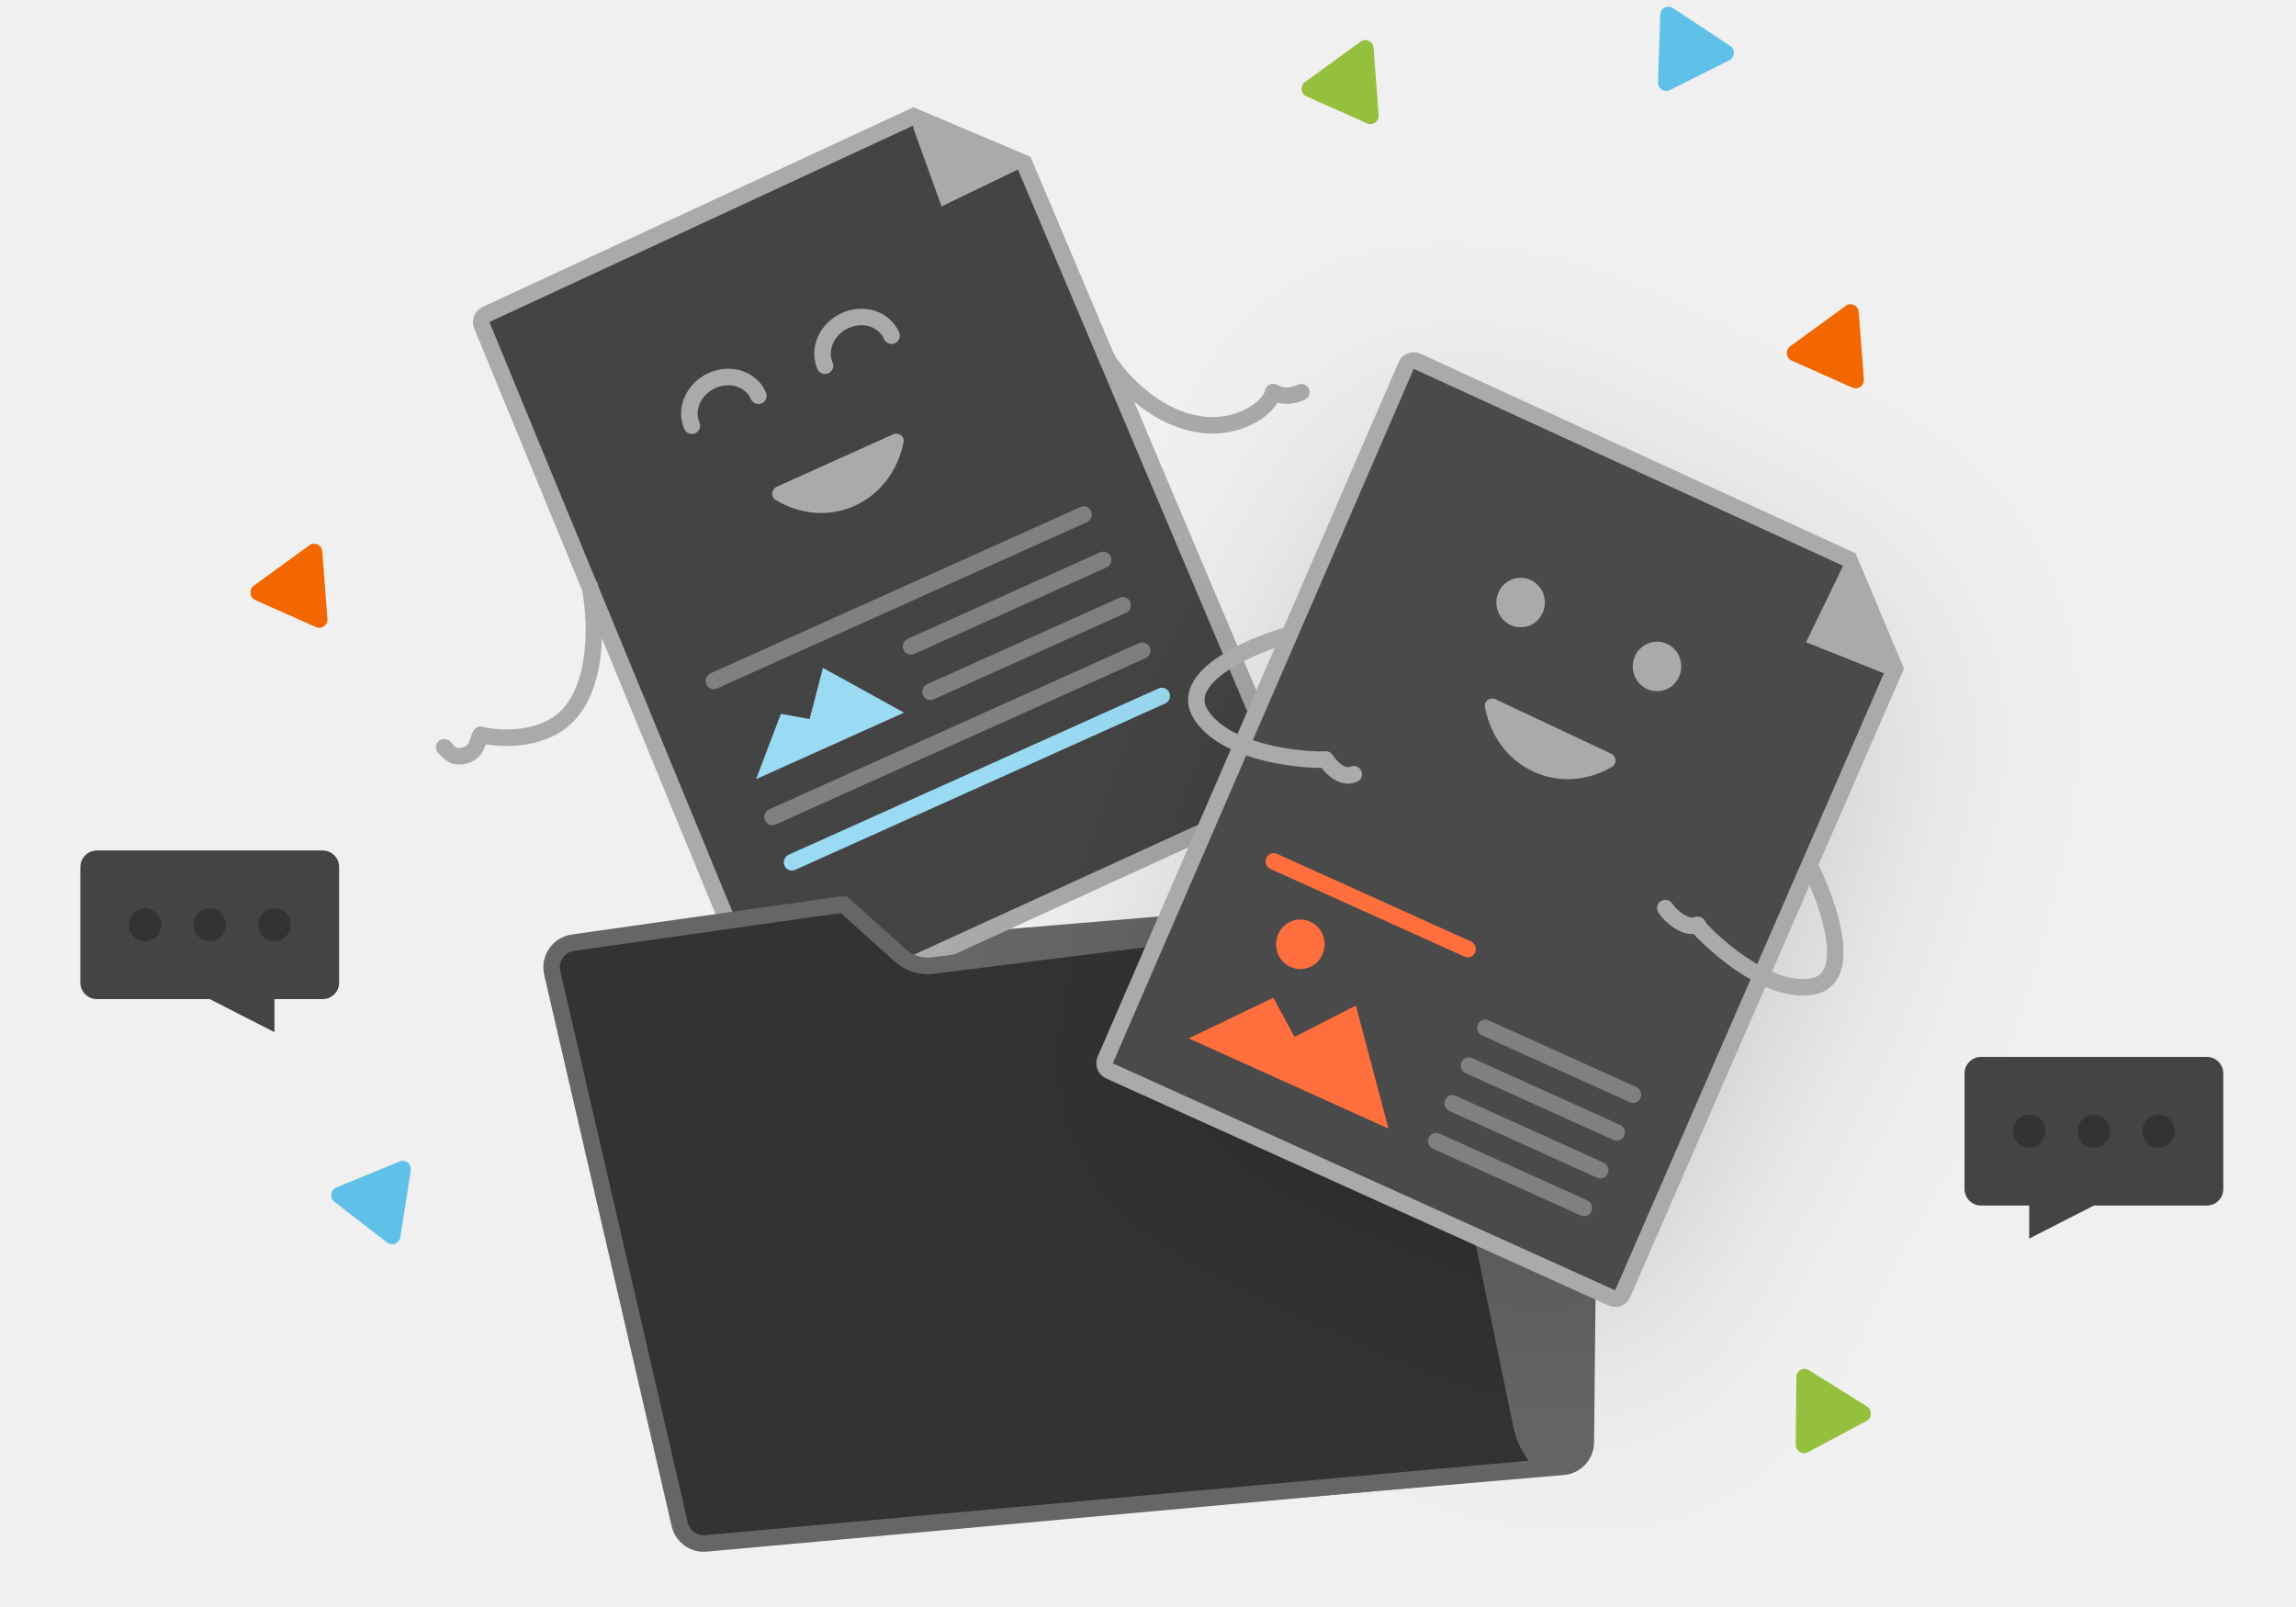
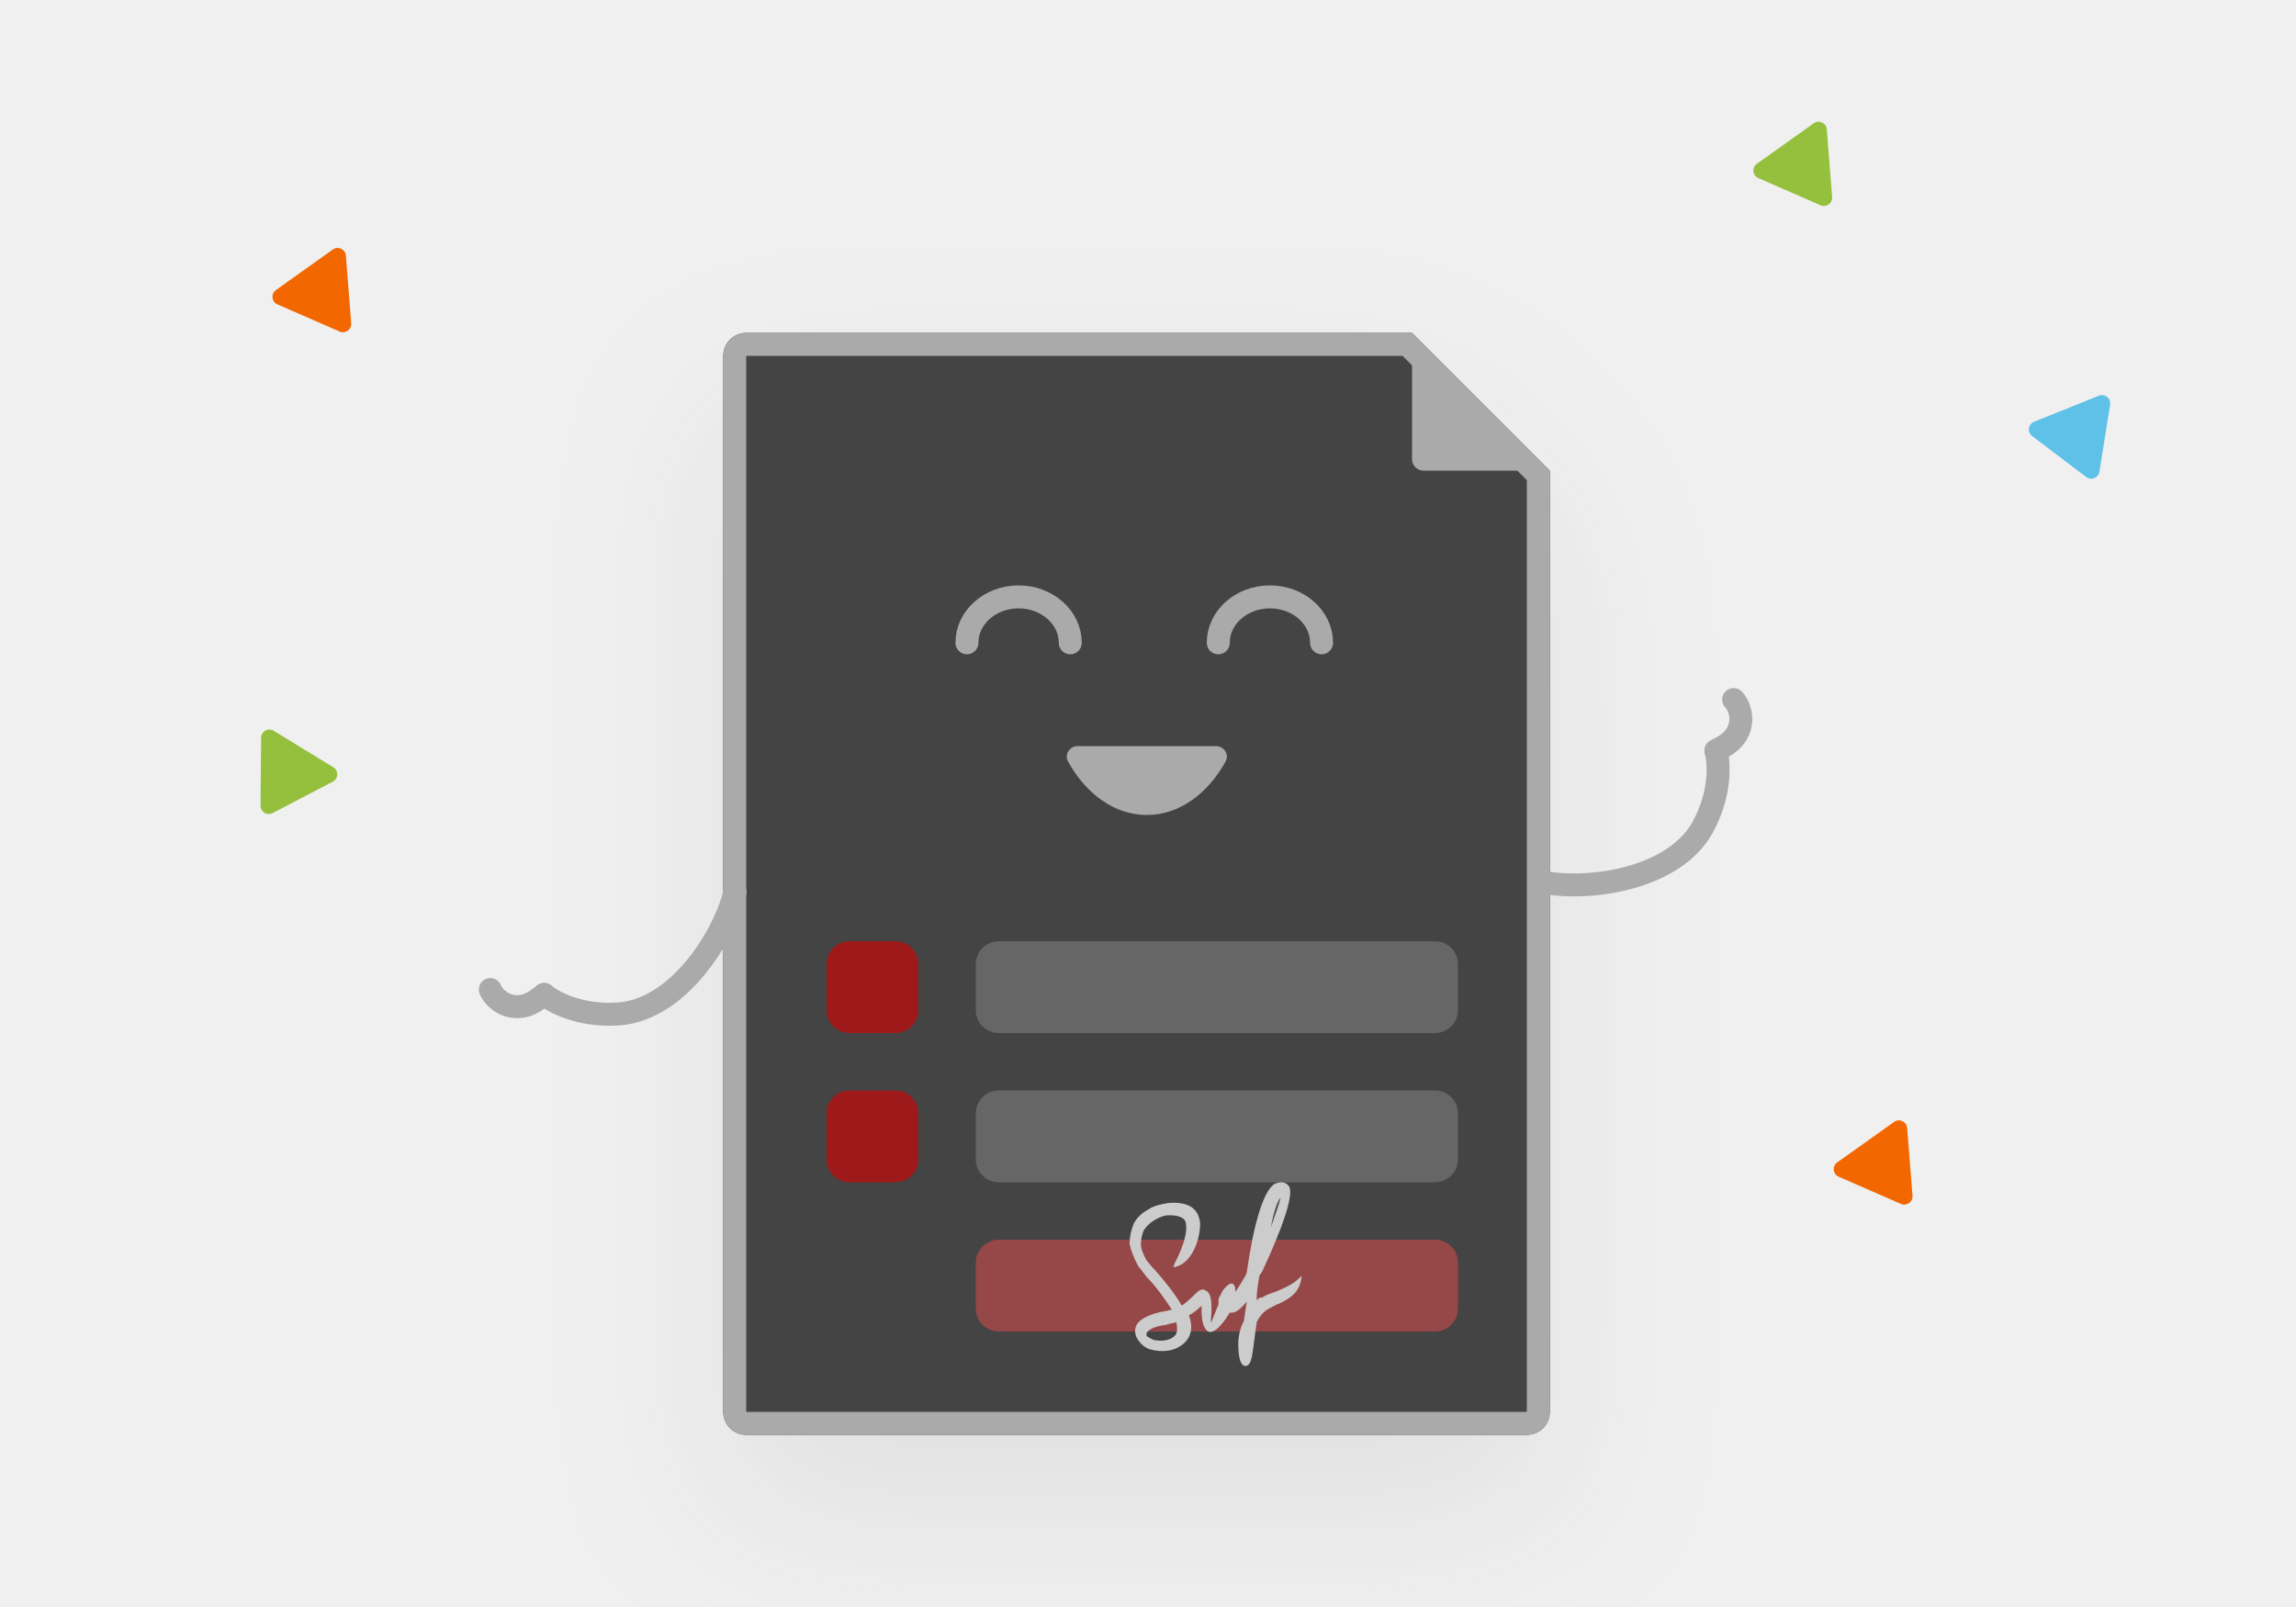
<svg xmlns="http://www.w3.org/2000/svg" width="200" height="140" viewBox="0 0 200 140" fill="none">
-   <path d="M68.093 82.596L139.353 76.621L138.855 125.665C138.84 127.147 137.702 128.375 136.225 128.501L67.495 134.386L68.093 82.596Z" fill="#666666" />
-   <path d="M41.97 28.336C41.822 27.976 41.985 27.559 42.338 27.395L79.559 10.141L89.221 14.224L112.108 68.32C112.261 68.683 112.097 69.105 111.739 69.269L67.893 89.318C67.526 89.486 67.097 89.317 66.943 88.943L41.97 28.336Z" fill="#444444" stroke="#AAAAAA" stroke-width="1.439" />
-   <path d="M51.378 51.074C52.082 54.671 52.082 61.145 48.208 63.303C45.772 64.66 42.807 64.262 41.868 64.022" stroke="#AAAAAA" stroke-width="1.439" stroke-linecap="round" />
-   <path d="M38.698 65.101C39.041 65.429 39.378 66.096 40.459 65.82C41.539 65.545 41.515 64.742 41.867 64.022" stroke="#AAAAAA" stroke-width="1.439" stroke-linecap="round" />
-   <path d="M96.459 31.292C97.531 33.028 100.857 36.804 105.264 37.047C108.035 37.199 110.547 35.608 110.899 34.169" stroke="#AAAAAA" stroke-width="1.439" stroke-linecap="round" />
-   <path d="M113.365 34.169C112.341 34.616 111.606 34.526 110.9 34.169" stroke="#AAAAAA" stroke-width="1.439" stroke-linecap="round" />
-   <rect width="36.756" height="1.434" rx="0.717" transform="matrix(0.912046 -0.410089 0.395914 0.918288 61.2393 58.9536)" fill="#808080" />
-   <rect width="19.792" height="1.434" rx="0.717" transform="matrix(0.912046 -0.410089 0.395914 0.918288 78.4141 55.9469)" fill="#808080" />
-   <rect width="19.792" height="1.434" rx="0.717" transform="matrix(0.912046 -0.410089 0.395914 0.918288 80.1172 59.8972)" fill="#808080" />
-   <rect width="36.756" height="1.434" rx="0.717" transform="matrix(0.912046 -0.410089 0.395914 0.918288 66.3486 70.8041)" fill="#808080" />
-   <rect width="36.756" height="1.434" rx="0.717" transform="matrix(0.912046 -0.410089 0.395914 0.918288 68.0518 74.7542)" fill="#9ADAF3" />
-   <path d="M68.022 62.191L65.857 67.881L78.751 62.083L71.684 58.187L70.524 62.638L68.022 62.191Z" fill="#9ADAF3" />
-   <path d="M66.064 34.476C65.435 33.022 63.628 32.429 62.026 33.15C60.424 33.872 59.635 35.636 60.264 37.09" stroke="#AAAAAA" stroke-width="1.439" stroke-linecap="round" />
-   <path d="M77.663 29.248C77.035 27.795 75.227 27.201 73.626 27.923C72.024 28.645 71.235 30.408 71.863 31.862" stroke="#AAAAAA" stroke-width="1.439" stroke-linecap="round" />
-   <path d="M67.561 43.552C69.63 44.816 72.165 45.093 74.442 44.067C76.718 43.041 78.227 40.942 78.708 38.529C78.813 37.999 78.278 37.62 77.789 37.841L67.682 42.395C67.193 42.616 67.106 43.275 67.561 43.552Z" fill="#AAAAAA" />
-   <path d="M79.553 9.352L89.767 13.668L88.71 14.747L82.018 17.984L79.553 11.15V9.352Z" fill="#AAAAAA" />
-   <path d="M48.105 84.76C47.819 83.524 48.657 82.302 49.915 82.124L73.137 78.832C73.346 78.802 73.558 78.866 73.715 79.007L74.196 78.469L73.715 79.007L78.427 83.234C79.198 83.925 80.23 84.247 81.26 84.118L121.206 79.108C122.319 78.968 123.348 79.705 123.574 80.802L132.534 124.188C132.833 125.634 133.611 126.911 134.714 127.831L61.494 134.46C60.426 134.557 59.453 133.853 59.211 132.807L48.105 84.76Z" fill="#333333" stroke="#666666" stroke-width="1.439" />
-   <g filter="url(#filter0_d_413_60700)">
-     <path d="M122.492 31.837C122.651 31.471 123.075 31.308 123.438 31.474L161.068 48.737L165.063 58.255L141.347 112.708C141.189 113.071 140.768 113.234 140.406 113.07L96.647 93.297C96.284 93.133 96.119 92.705 96.277 92.34L122.492 31.837Z" fill="#4A4A4A" stroke="#AAAAAA" stroke-width="1.439" />
-     <path d="M110.913 86.922L103.556 90.463L120.948 98.322L118.107 87.599L112.763 90.333L110.913 86.922Z" fill="#FF6F3D" />
-     <ellipse cx="2.121" cy="2.151" rx="2.121" ry="2.151" transform="matrix(0.911271 0.411806 -0.397595 0.917561 112.192 79.4197)" fill="#FF6F3D" />
-     <rect width="19.971" height="1.434" rx="0.717" transform="matrix(0.911271 0.411806 -0.397595 0.917561 110.586 74.0928)" fill="#FF6F3D" />
-     <rect width="15.551" height="1.434" rx="0.717" transform="matrix(0.911271 0.411806 -0.397595 0.917561 129.015 88.5948)" fill="#808080" />
-     <rect width="15.551" height="1.434" rx="0.717" transform="matrix(0.911271 0.411806 -0.397595 0.917561 127.59 91.8839)" fill="#808080" />
-     <rect width="15.551" height="1.434" rx="0.717" transform="matrix(0.911271 0.411806 -0.397595 0.917561 126.164 95.1729)" fill="#808080" />
-     <rect width="15.551" height="1.434" rx="0.717" transform="matrix(0.911271 0.411806 -0.397595 0.917561 124.739 98.4619)" fill="#808080" />
-     <path d="M129.353 61.598C129.795 64.018 131.27 66.142 133.53 67.205C135.79 68.269 138.329 68.035 140.418 66.806C140.877 66.536 140.801 65.875 140.315 65.647L130.283 60.925C129.797 60.696 129.256 61.066 129.353 61.598Z" fill="#AAAAAA" />
-     <path d="M161.616 48.196L165.843 58.267L164.216 58.702L157.32 55.948L160.56 49.275L161.616 48.196Z" fill="#AAAAAA" />
-     <ellipse cx="2.121" cy="2.15" rx="2.121" ry="2.15" transform="matrix(0.90679 0.421583 -0.407169 0.913353 131.41 49.6349)" fill="#AAAAAA" />
-     <ellipse cx="2.121" cy="2.15" rx="2.121" ry="2.15" transform="matrix(0.90679 0.421583 -0.407169 0.913353 143.292 55.2021)" fill="#AAAAAA" />
-     <path d="M111.988 55.39C108.701 56.349 102.62 59.059 104.592 62.224C106.565 65.389 112.458 66.18 115.158 66.18" stroke="#AAAAAA" stroke-width="1.439" stroke-linecap="round" />
-     <path d="M115.478 66.163C115.861 66.779 116.887 67.897 117.924 67.447" stroke="#AAAAAA" stroke-width="1.439" stroke-linecap="round" />
-     <path d="M157.796 75.753C159.335 78.871 161.508 85.272 157.892 85.938C154.277 86.604 149.711 82.716 147.881 80.69" stroke="#AAAAAA" stroke-width="1.439" stroke-linecap="round" />
-     <path d="M145.062 79.111C145.446 79.727 146.843 81.016 147.88 80.567" stroke="#AAAAAA" stroke-width="1.439" stroke-linecap="round" />
+   <g clip-path="url(#clip0_838_73166)">
+     <g filter="url(#filter0_d_838_73166)">
+       <path d="M63 31C63 29.895 63.895 29 65 29H123L135 41V123C135 124.105 134.105 125 133 125H65C63.895 125 63 124.105 63 123V31Z" fill="#444444" />
+       <path d="M64 31C64 30.448 64.448 30 65 30H122.586L134 41.414V123C134 123.552 133.552 124 133 124H65C64.448 124 64 123.552 64 123V31Z" stroke="#AAAAAA" stroke-width="2" />
+     </g>
+     <path d="M123 29L135 41H124C123.448 41 123 40.552 123 40V29Z" fill="#AAAAAA" />
+     <path d="M93.228 56C93.228 53.791 91.214 52 88.728 52C86.243 52 84.228 53.791 84.228 56" stroke="#AAAAAA" stroke-width="2" stroke-linecap="round" />
+     <path d="M115.121 56C115.121 53.791 113.106 52 110.621 52C108.136 52 106.121 53.791 106.121 56" stroke="#AAAAAA" stroke-width="2" stroke-linecap="round" />
+     <path d="M93.035 66.342C94.595 69.169 97.088 71 99.897 71C102.705 71 105.198 69.169 106.758 66.342C107.101 65.72 106.62 65 105.91 65H93.883C93.173 65 92.692 65.72 93.035 66.342Z" fill="#AAAAAA" />
+     <rect x="72" y="82" width="8" height="8" rx="2" fill="#9E1919" />
+     <rect x="85" y="82" width="42" height="8" rx="2" fill="#666666" />
+     <rect x="85" y="95" width="42" height="8" rx="2" fill="#666666" />
+     <rect x="85" y="108" width="42" height="8" rx="2" fill="#964747" />
+     <rect x="72" y="95" width="8" height="8" rx="2" fill="#9E1919" />
+     <path fill-rule="evenodd" clip-rule="evenodd" d="M102.208 110.406L102.331 110.048C102.823 109.093 103.437 107.66 103.315 106.705C103.315 106.228 102.946 105.87 101.839 105.87C101.347 105.87 100.855 106.108 100.487 106.347C100.118 106.586 99.872 106.825 99.626 107.183C99.503 107.541 99.38 107.899 99.38 108.376C99.38 108.854 99.626 109.331 99.872 109.809C99.995 109.928 100.241 110.286 100.61 110.644C101.347 111.48 102.331 112.674 102.946 113.748C103.437 113.39 103.806 113.032 104.052 112.793C104.421 112.435 104.667 112.196 105.036 112.435C105.528 112.674 105.528 113.39 105.528 114.225C105.528 114.703 105.405 115.18 105.528 115.18C105.528 115.18 105.651 114.822 106.142 113.629C106.142 113.509 106.142 113.27 106.142 113.151C106.265 112.912 106.388 112.674 106.511 112.435C107.126 111.599 107.618 111.599 107.618 112.554C107.987 111.957 108.478 111.241 108.601 110.883C109.093 107.302 109.954 103.721 111.06 103.124C111.675 102.886 112.044 103.005 112.29 103.363C112.905 104.437 110.446 109.689 109.954 110.764L109.708 111.122C109.585 111.838 109.462 112.554 109.462 113.27C109.585 113.151 109.708 113.032 109.954 113.032C110.323 112.793 110.692 112.674 111.06 112.554C111.921 112.196 112.782 111.838 113.396 111.122C113.274 112.077 113.028 112.793 111.552 113.509C111.183 113.629 110.815 113.867 110.569 113.987C110.077 114.225 109.708 114.703 109.462 115.18V115.3L109.339 116.135C109.093 117.806 109.093 119 108.478 119C108.11 119 107.864 118.403 107.864 117.09C107.864 116.493 107.987 115.777 108.356 115.061L108.601 113.39C108.11 113.987 107.618 114.464 107.126 114.345C106.265 115.777 105.651 116.135 105.282 116.016C104.79 115.777 104.667 114.942 104.667 114.106C104.667 113.987 104.667 113.867 104.667 113.748C104.421 113.987 104.052 114.345 103.56 114.583C103.929 115.538 103.806 116.374 103.192 116.971C102.331 117.806 101.101 117.806 100.241 117.568C99.749 117.448 99.38 117.09 99.134 116.732C98.888 116.374 98.765 115.897 99.011 115.419C99.257 114.942 100.118 114.464 101.47 114.225C101.716 114.225 101.839 114.106 102.085 114.106C101.47 113.151 100.61 111.957 99.872 111.241C99.503 110.764 99.257 110.406 99.134 110.286C98.765 109.57 98.519 108.973 98.397 108.376C98.397 107.78 98.519 107.183 98.765 106.586C99.011 106.108 99.503 105.631 99.995 105.392C100.487 105.034 101.101 104.915 101.839 104.795C103.683 104.676 104.421 105.392 104.544 106.586C104.544 108.018 103.806 110.167 102.208 110.406ZM102.331 116.374C102.577 116.135 102.577 115.658 102.454 115.18C102.208 115.3 101.839 115.3 101.593 115.419C100.487 115.538 99.995 115.897 99.872 116.135C99.872 116.255 99.872 116.255 99.872 116.374C99.995 116.493 100.241 116.613 100.487 116.732C101.101 116.851 101.839 116.851 102.331 116.374ZM110.692 106.944C111.06 105.87 111.429 104.915 111.552 104.318C111.183 104.795 110.937 105.75 110.692 106.944Z" fill="#CCCCCC" />
+     <path d="M64.034 77.678C63.014 81.782 58.986 88.038 53.798 88.341C50.536 88.531 48.282 87.357 47.4 86.635" stroke="#AAAAAA" stroke-width="2" stroke-linecap="round" />
+     <path d="M42.709 86.208C42.913 86.722 43.562 87.455 44.524 87.646C45.81 87.901 46.672 87.208 47.401 86.635" stroke="#AAAAAA" stroke-width="2" stroke-linecap="round" />
+     <path d="M134.464 76.872C138.625 77.631 145.984 76.533 148.394 71.929C149.91 69.034 149.767 66.497 149.471 65.396" stroke="#AAAAAA" stroke-width="2" stroke-linecap="round" />
+     <path d="M151.013 60.945C151.397 61.342 151.798 62.235 151.577 63.19C151.28 64.468 150.294 64.968 149.471 65.397" stroke="#AAAAAA" stroke-width="2" stroke-linecap="round" />
+     <path d="M166.594 104.168C166.636 104.709 166.086 105.101 165.589 104.884L160.163 102.516C159.651 102.292 159.578 101.595 160.034 101.271L164.995 97.737C165.451 97.413 166.086 97.709 166.13 98.267L166.594 104.168Z" fill="#F36700" />
+     <path d="M30.593 28.168C30.636 28.709 30.086 29.101 29.589 28.884L24.163 26.516C23.651 26.292 23.578 25.595 24.034 25.27L28.995 21.737C29.451 21.413 30.086 21.709 30.13 22.267L30.593 28.168Z" fill="#F36700" />
+     <path d="M23.745 70.834C23.263 71.085 22.688 70.733 22.693 70.19L22.745 64.271C22.75 63.712 23.363 63.372 23.84 63.663L29.035 66.844C29.512 67.135 29.488 67.836 28.992 68.095L23.745 70.834Z" fill="#95C03D" />
+     <path d="M159.594 17.168C159.636 17.709 159.086 18.101 158.589 17.884L153.163 15.516C152.651 15.292 152.578 14.595 153.034 14.271L157.995 10.737C158.451 10.413 159.086 10.709 159.13 11.267L159.594 17.168Z" fill="#95C03D" />
+     <path d="M182.876 41.1C182.79 41.636 182.164 41.888 181.731 41.56L177.013 37.985C176.567 37.648 176.66 36.953 177.179 36.744L182.831 34.474C183.35 34.265 183.898 34.703 183.81 35.255L182.876 41.1Z" fill="#5FC1E8" />
  </g>
-   <path d="M162.359 33.046C162.402 33.594 161.853 33.993 161.36 33.773L156.07 31.415C155.565 31.19 155.497 30.488 155.948 30.16L160.785 26.641C161.237 26.313 161.864 26.609 161.907 27.17L162.359 33.046Z" fill="#F36700" />
-   <path d="M28.523 53.907C28.566 54.455 28.017 54.854 27.524 54.634L22.234 52.276C21.729 52.051 21.661 51.349 22.112 51.02L26.949 47.502C27.401 47.174 28.028 47.47 28.071 48.031L28.523 53.907Z" fill="#F36700" />
-   <path d="M157.476 126.517C156.998 126.771 156.423 126.411 156.427 125.861L156.478 119.967C156.483 119.405 157.088 119.067 157.561 119.363L162.627 122.529C163.1 122.825 163.081 123.529 162.592 123.789L157.476 126.517Z" fill="#95C03D" />
-   <path d="M120.096 10.027C120.138 10.575 119.59 10.973 119.096 10.754L113.807 8.396C113.301 8.171 113.233 7.469 113.684 7.14L118.522 3.622C118.973 3.294 119.6 3.589 119.644 4.151L120.096 10.027Z" fill="#95C03D" />
-   <path d="M145.457 7.847C144.973 8.089 144.407 7.715 144.425 7.165L144.62 1.275C144.638 0.712 145.252 0.39 145.717 0.697L150.704 3.991C151.169 4.299 151.133 5.002 150.638 5.25L145.457 7.847Z" fill="#5FC1E8" />
-   <path d="M34.869 107.783C34.784 108.327 34.153 108.585 33.723 108.253L29.123 104.693C28.685 104.354 28.783 103.659 29.299 103.448L34.809 101.187C35.325 100.976 35.866 101.408 35.78 101.962L34.869 107.783Z" fill="#5FC1E8" />
-   <path d="M7 75.532C7 74.737 7.644 74.093 8.439 74.093H28.102C28.897 74.093 29.541 74.737 29.541 75.532V85.603C29.541 86.397 28.897 87.041 28.102 87.041H23.906V89.919L18.27 87.041H8.439C7.644 87.041 7 86.397 7 85.603V75.532Z" fill="#444444" />
-   <ellipse cx="12.635" cy="80.567" rx="1.409" ry="1.439" fill="#333333" />
-   <ellipse cx="18.27" cy="80.567" rx="1.409" ry="1.439" fill="#333333" />
-   <ellipse cx="23.906" cy="80.567" rx="1.409" ry="1.439" fill="#333333" />
-   <path d="M193.667 93.515C193.667 92.721 193.023 92.077 192.228 92.077H172.565C171.77 92.077 171.126 92.721 171.126 93.515V103.586C171.126 104.381 171.77 105.025 172.565 105.025H176.761V107.902L182.397 105.025H192.228C193.023 105.025 193.667 104.381 193.667 103.586V93.515Z" fill="#444444" />
-   <ellipse cx="1.409" cy="1.439" rx="1.409" ry="1.439" transform="matrix(-1 0 0 1 189.44 97.1122)" fill="#333333" />
-   <ellipse cx="1.409" cy="1.439" rx="1.409" ry="1.439" transform="matrix(-1 0 0 1 183.806 97.1122)" fill="#333333" />
-   <ellipse cx="1.409" cy="1.439" rx="1.409" ry="1.439" transform="matrix(-1 0 0 1 178.17 97.1122)" fill="#333333" />
  <defs>
-     <filter id="filter0_d_413_60700" x="77.518" y="17.737" width="106.308" height="119.14" filterUnits="userSpaceOnUse" color-interpolation-filters="sRGB">
+     <filter id="filter0_d_838_73166" x="48" y="21" width="102" height="126" filterUnits="userSpaceOnUse" color-interpolation-filters="sRGB">
      <feFlood flood-opacity="0" result="BackgroundImageFix" />
      <feColorMatrix in="SourceAlpha" type="matrix" values="0 0 0 0 0 0 0 0 0 0 0 0 0 0 0 0 0 0 127 0" result="hardAlpha" />
-       <feOffset dy="5.035" />
-       <feGaussianBlur stdDeviation="8.992" />
-       <feColorMatrix type="matrix" values="0 0 0 0 0 0 0 0 0 0 0 0 0 0 0 0 0 0 0.15 0" />
-       <feBlend mode="normal" in2="BackgroundImageFix" result="effect1_dropShadow_413_60700" />
-       <feBlend mode="normal" in="SourceGraphic" in2="effect1_dropShadow_413_60700" result="shape" />
+       <feOffset dy="7" />
+       <feGaussianBlur stdDeviation="7.5" />
+       <feColorMatrix type="matrix" values="0 0 0 0 0.333 0 0 0 0 0.333 0 0 0 0 0.333 0 0 0 0.1 0" />
+       <feBlend mode="normal" in2="BackgroundImageFix" result="effect1_dropShadow_838_73166" />
+       <feBlend mode="normal" in="SourceGraphic" in2="effect1_dropShadow_838_73166" result="shape" />
    </filter>
+     <clipPath id="clip0_838_73166">
+       <rect width="200" height="140" fill="white" />
+     </clipPath>
  </defs>
</svg>
